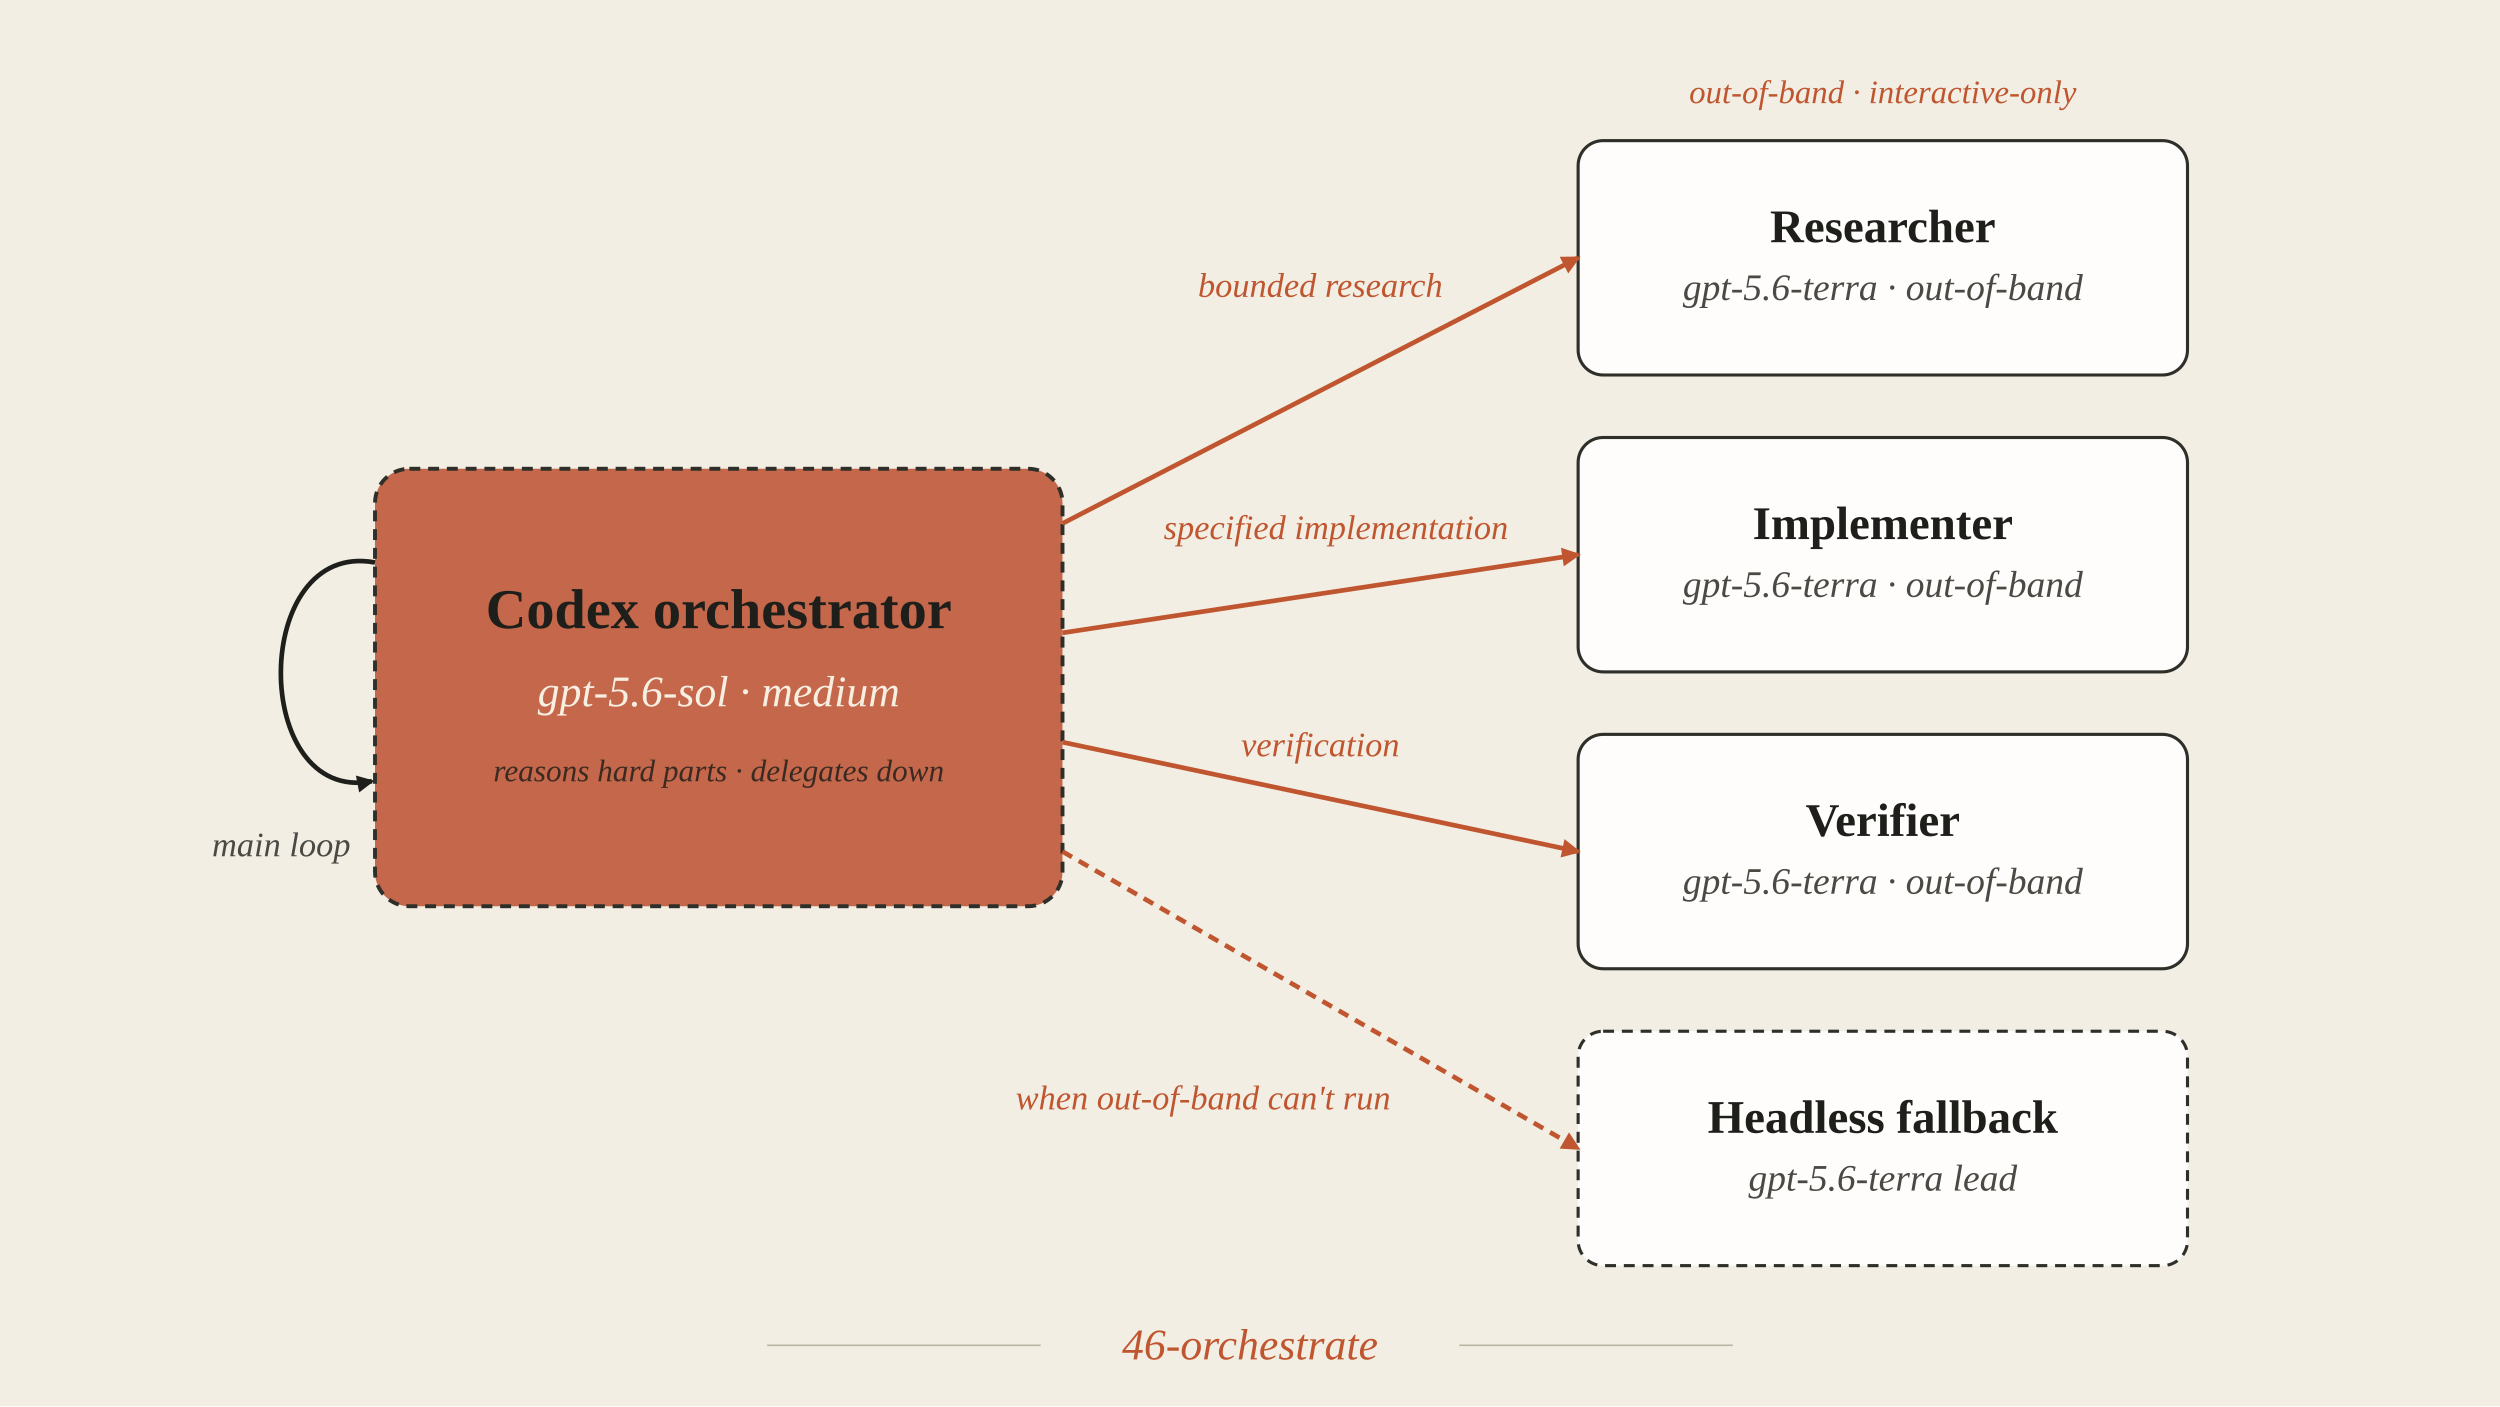
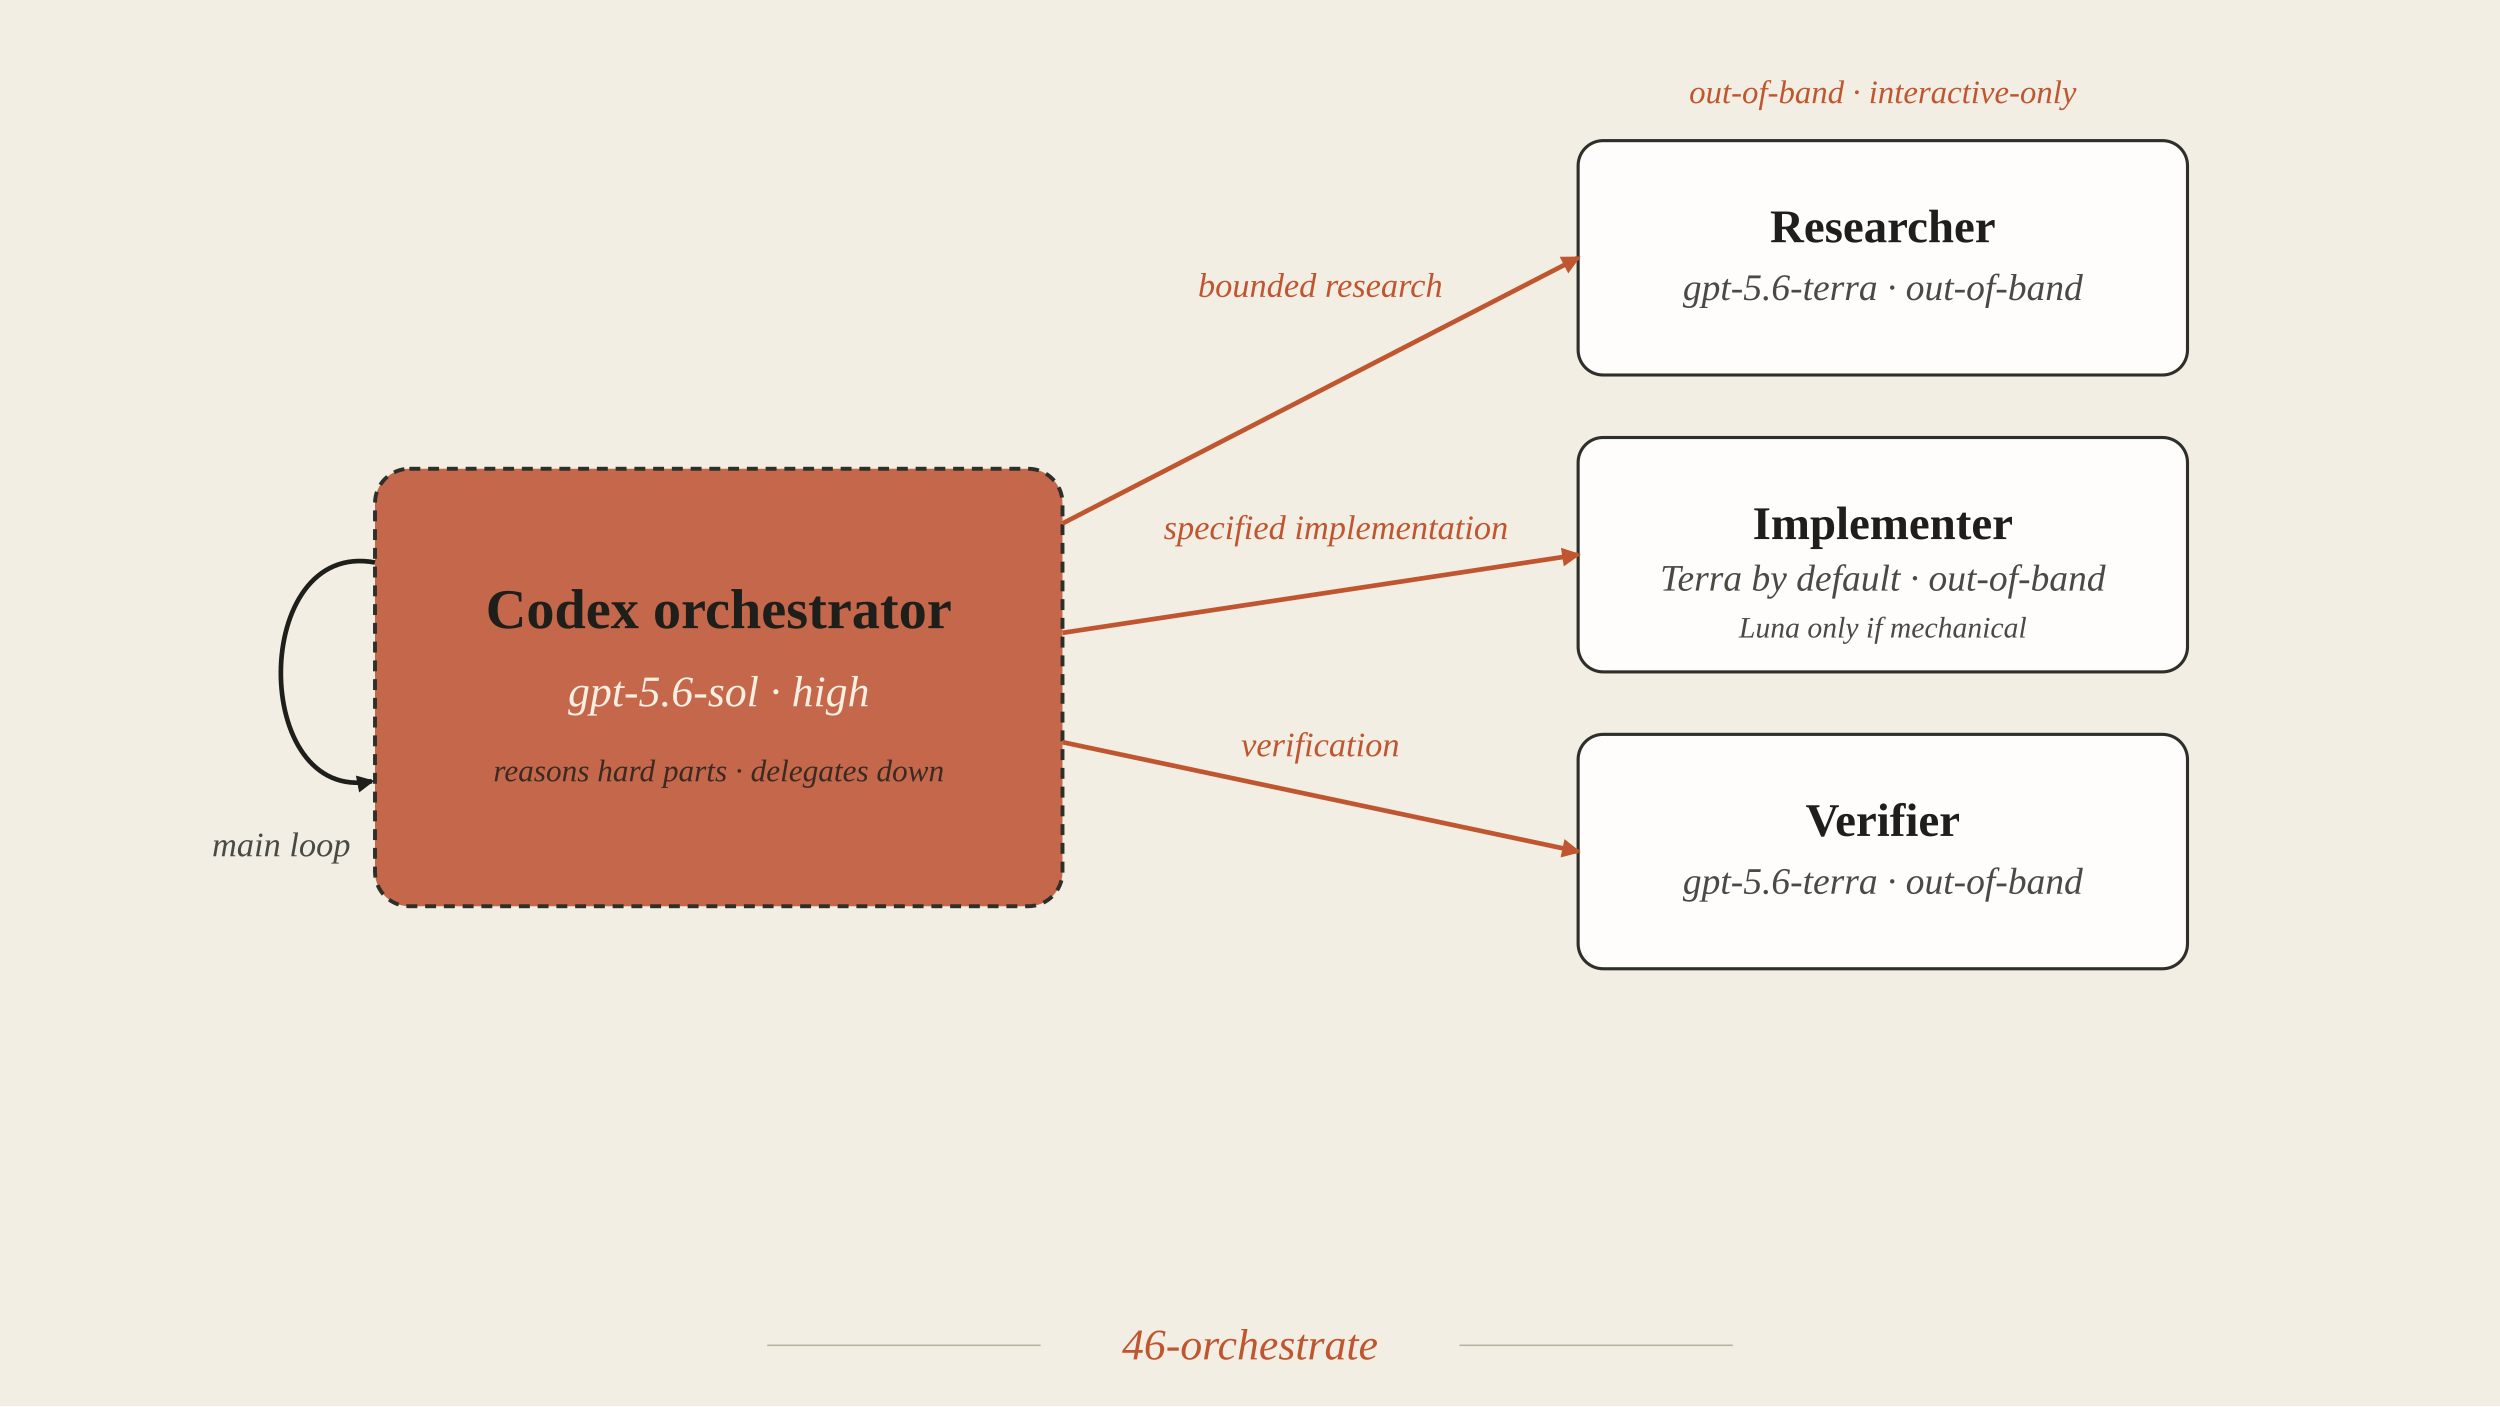
<svg xmlns="http://www.w3.org/2000/svg" viewBox="0 0 1600 900" width="1600" height="900" role="img">
  <defs>
    <marker id="ah-o" viewBox="0 0 10 10" refX="8.5" refY="5" markerWidth="12" markerHeight="12" orient="auto" markerUnits="userSpaceOnUse">
      <path d="M0,0 L10,5 L0,10 z" fill="#C0562F" />
    </marker>
    <marker id="ah-k" viewBox="0 0 10 10" refX="8.5" refY="5" markerWidth="11" markerHeight="11" orient="auto" markerUnits="userSpaceOnUse">
      <path d="M0,0 L10,5 L0,10 z" fill="#1E1E1B" />
    </marker>
  </defs>
  <rect x="0" y="0" width="1600" height="900" fill="#F2EEE4" />
  <text x="1205" y="66" font-family="Georgia, 'Times New Roman', serif" font-size="21" fill="#C0562F" font-style="italic" text-anchor="middle">out-of-band · interactive-only</text>
  <rect x="240" y="300" width="440" height="280" rx="22" ry="22" fill="#C4674A" stroke="#2F2F2A" stroke-width="2.5" stroke-dasharray="7 5" />
  <text x="460" y="402" font-family="Georgia, 'Times New Roman', serif" font-size="36" fill="#1E1E1B" font-weight="bold" text-anchor="middle">Codex orchestrator</text>
-   <text x="460" y="452" font-family="Georgia, 'Times New Roman', serif" font-size="28" fill="#F7EFE2" font-style="italic" text-anchor="middle">gpt-5.6-sol · medium</text>
+   <text x="460" y="452" font-family="Georgia, 'Times New Roman', serif" font-size="28" fill="#F7EFE2" font-style="italic" text-anchor="middle">gpt-5.6-sol · high</text>
  <text x="460" y="500" font-family="Georgia, 'Times New Roman', serif" font-size="20" fill="#3B2A22" font-style="italic" text-anchor="middle">reasons hard parts · delegates down</text>
  <path d="M 240 360 C 160 345, 160 515, 238 500" fill="none" stroke="#1E1E1B" stroke-width="3" marker-end="url(#ah-k)" />
  <text x="180" y="548" font-family="Georgia, 'Times New Roman', serif" font-size="22" fill="#4A4A45" font-style="italic" text-anchor="middle">main loop</text>
  <rect x="1010" y="90" width="390" height="150" rx="16" ry="16" fill="#FEFDFB" stroke="#2F2F2A" stroke-width="2" />
  <text x="1205" y="155" font-family="Georgia, 'Times New Roman', serif" font-size="30" fill="#1E1E1B" font-weight="bold" text-anchor="middle">Researcher</text>
  <text x="1205" y="192" font-family="Georgia, 'Times New Roman', serif" font-size="24" fill="#4A4A45" font-style="italic" text-anchor="middle">gpt-5.6-terra · out-of-band</text>
  <rect x="1010" y="280" width="390" height="150" rx="16" ry="16" fill="#FEFDFB" stroke="#2F2F2A" stroke-width="2" />
  <text x="1205" y="345" font-family="Georgia, 'Times New Roman', serif" font-size="30" fill="#1E1E1B" font-weight="bold" text-anchor="middle">Implementer</text>
-   <text x="1205" y="382" font-family="Georgia, 'Times New Roman', serif" font-size="24" fill="#4A4A45" font-style="italic" text-anchor="middle">gpt-5.6-terra · out-of-band</text>
+   <text x="1205" y="378" font-family="Georgia, 'Times New Roman', serif" font-size="24" fill="#4A4A45" font-style="italic" text-anchor="middle">Terra by default · out-of-band</text>
+   <text x="1205" y="408" font-family="Georgia, 'Times New Roman', serif" font-size="19" fill="#4A4A45" font-style="italic" text-anchor="middle">Luna only if mechanical</text>
  <rect x="1010" y="470" width="390" height="150" rx="16" ry="16" fill="#FEFDFB" stroke="#2F2F2A" stroke-width="2" />
  <text x="1205" y="535" font-family="Georgia, 'Times New Roman', serif" font-size="30" fill="#1E1E1B" font-weight="bold" text-anchor="middle">Verifier</text>
  <text x="1205" y="572" font-family="Georgia, 'Times New Roman', serif" font-size="24" fill="#4A4A45" font-style="italic" text-anchor="middle">gpt-5.6-terra · out-of-band</text>
-   <rect x="1010" y="660" width="390" height="150" rx="16" ry="16" fill="#FEFDFB" stroke="#2F2F2A" stroke-width="2" stroke-dasharray="7 5" />
-   <text x="1205" y="725" font-family="Georgia, 'Times New Roman', serif" font-size="30" fill="#1E1E1B" font-weight="bold" text-anchor="middle">Headless fallback</text>
-   <text x="1205" y="762" font-family="Georgia, 'Times New Roman', serif" font-size="24" fill="#4A4A45" font-style="italic" text-anchor="middle">gpt-5.6-terra lead</text>
  <line x1="680" y1="335" x2="1010" y2="165" stroke="#C0562F" stroke-width="3" marker-end="url(#ah-o)" />
  <line x1="680" y1="405" x2="1010" y2="355" stroke="#C0562F" stroke-width="3" marker-end="url(#ah-o)" />
  <line x1="680" y1="475" x2="1010" y2="545" stroke="#C0562F" stroke-width="3" marker-end="url(#ah-o)" />
-   <line x1="680" y1="545" x2="1010" y2="735" stroke="#C0562F" stroke-width="3" stroke-dasharray="7 5" marker-end="url(#ah-o)" />
  <text x="845" y="190" font-family="Georgia, 'Times New Roman', serif" font-size="22" fill="#C0562F" font-style="italic" text-anchor="middle">bounded research</text>
  <text x="855" y="345" font-family="Georgia, 'Times New Roman', serif" font-size="22" fill="#C0562F" font-style="italic" text-anchor="middle">specified implementation</text>
  <text x="845" y="484" font-family="Georgia, 'Times New Roman', serif" font-size="22" fill="#C0562F" font-style="italic" text-anchor="middle">verification</text>
-   <text x="770" y="710" font-family="Georgia, 'Times New Roman', serif" font-size="22" fill="#C0562F" font-style="italic" text-anchor="middle">when out-of-band can't run</text>
  <line x1="491" y1="861" x2="666" y2="861" stroke="#B9B2A0" stroke-width="1" />
  <line x1="934" y1="861" x2="1109" y2="861" stroke="#B9B2A0" stroke-width="1" />
  <text x="800" y="870" font-family="Georgia, 'Times New Roman', serif" font-size="28" fill="#C0562F" font-style="italic" text-anchor="middle">46-orchestrate</text>
</svg>
